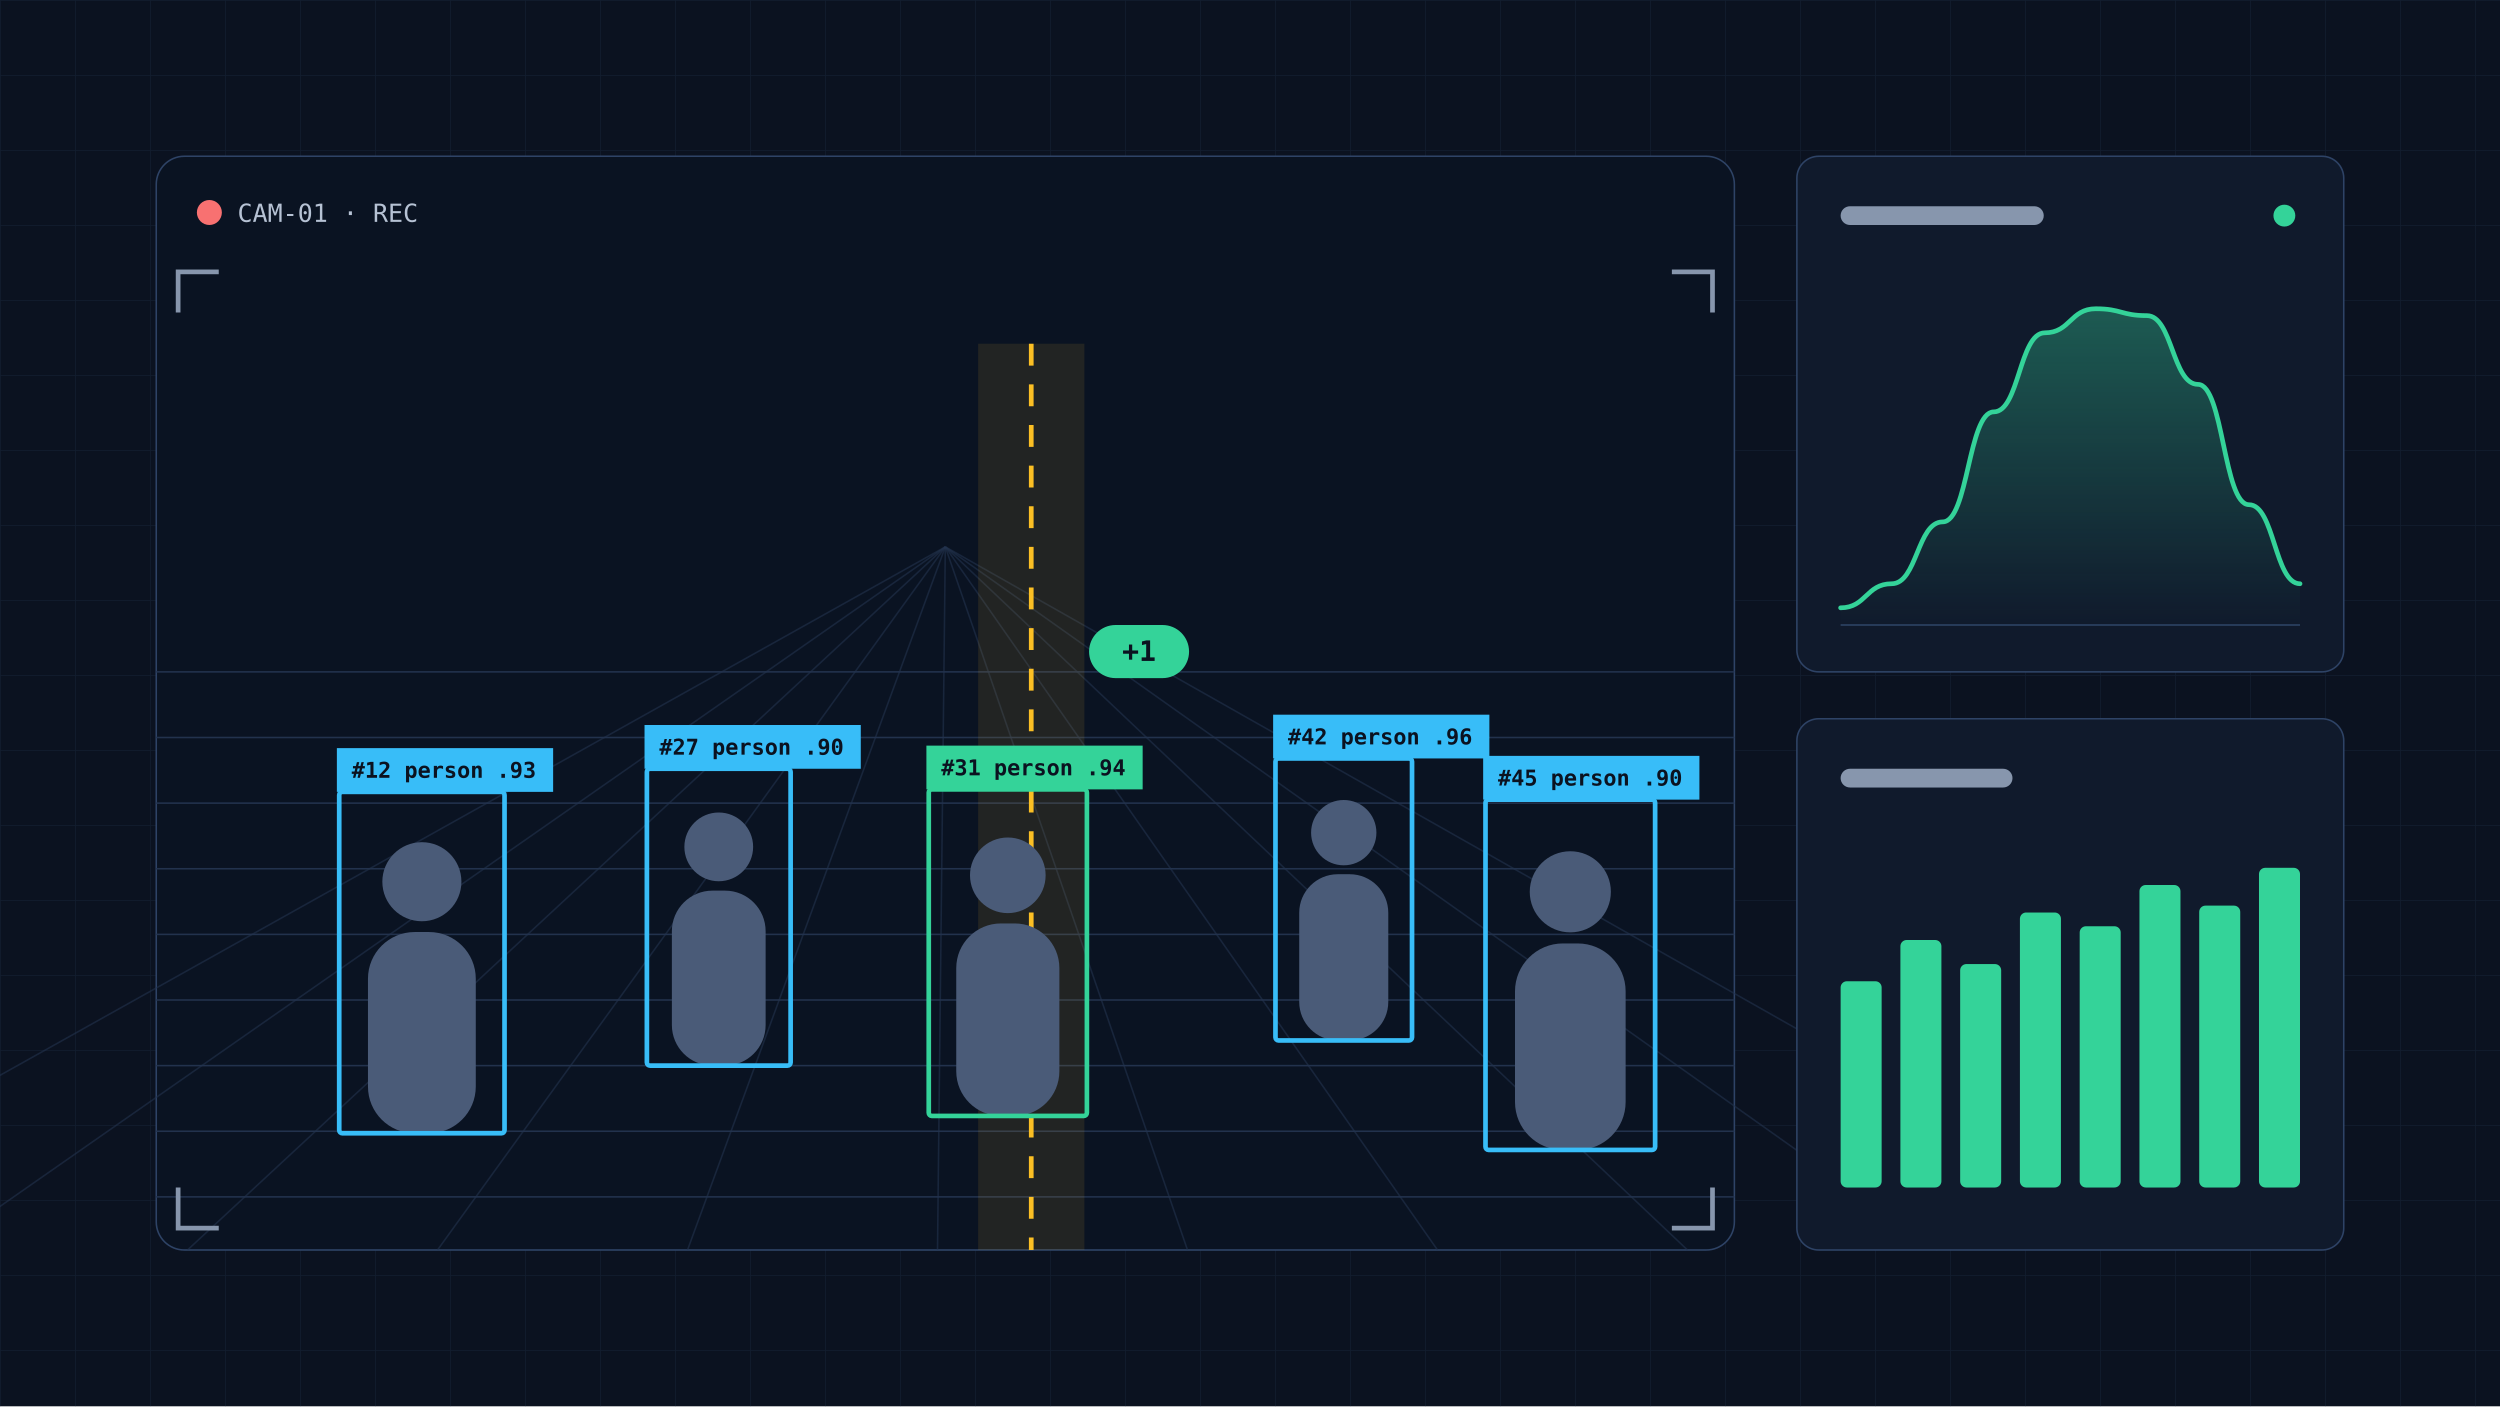
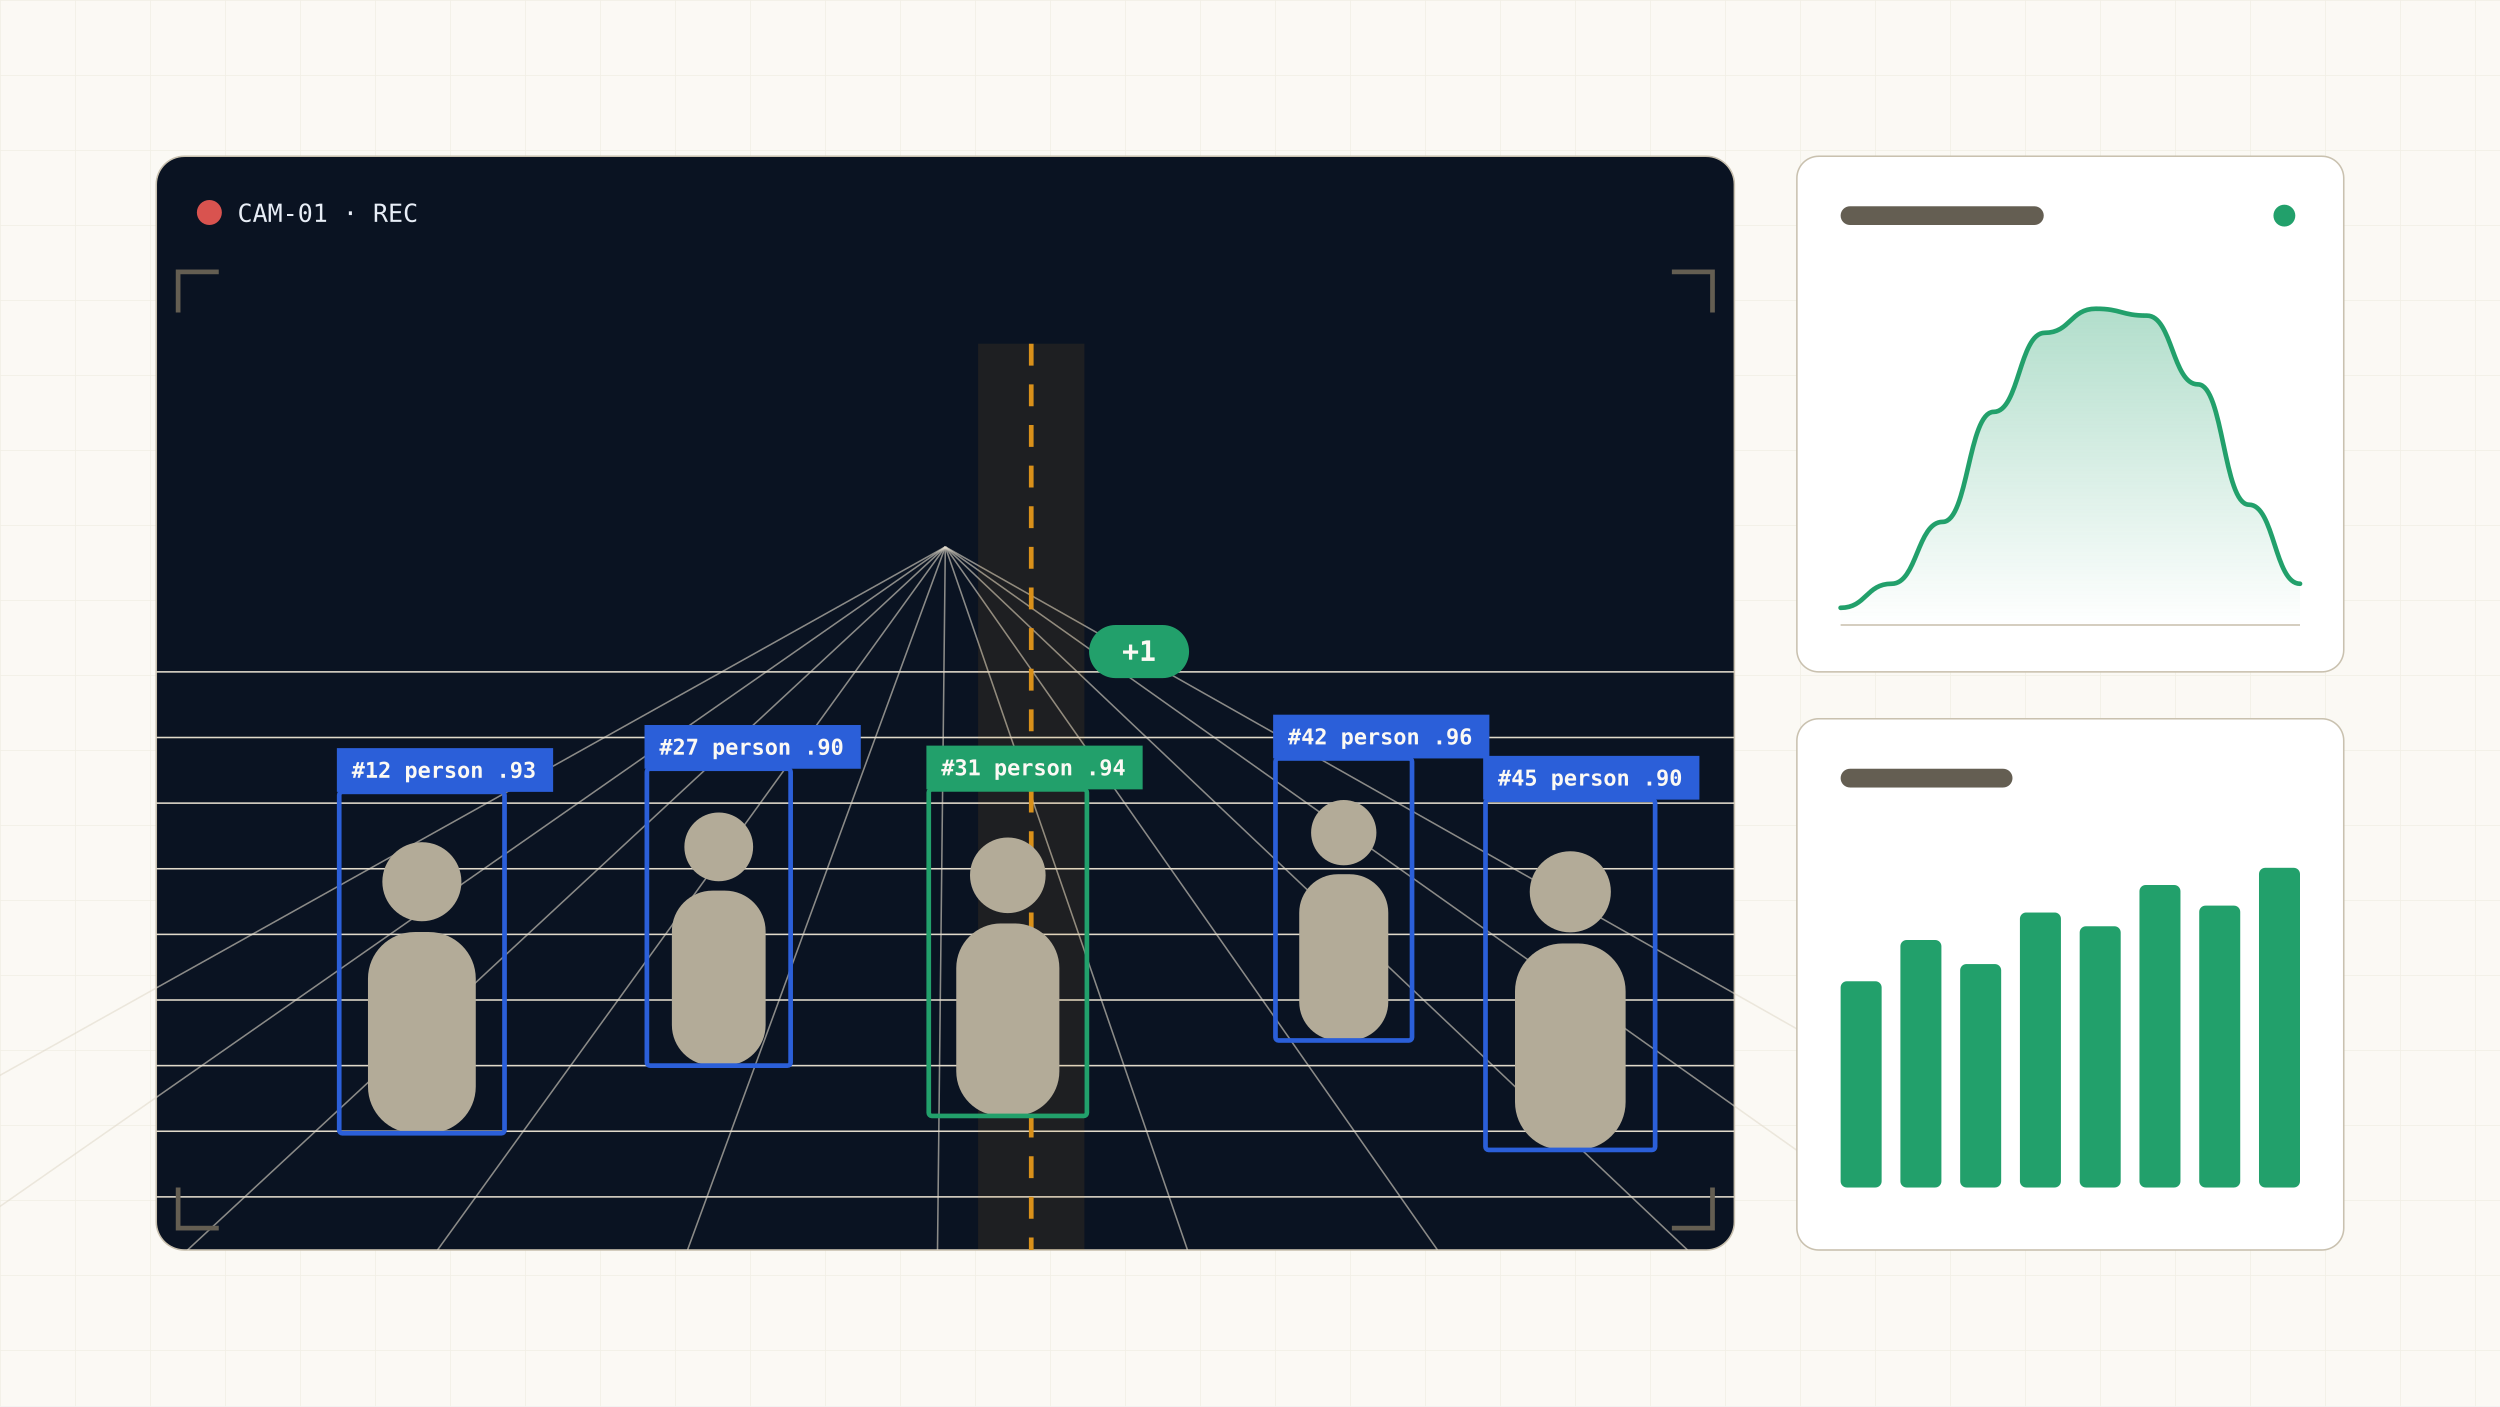
<svg xmlns="http://www.w3.org/2000/svg" width="1600" height="900" viewBox="0 0 1600 900">
  <defs>
    <linearGradient id="grad">
-       <stop offset="0" stop-color="#34D399" />
-       <stop offset="1" stop-color="#34D399" />
+       <stop offset="0" stop-color="#22A06B" />
+       <stop offset="1" stop-color="#22A06B" />
    </linearGradient>
    <linearGradient id="gradH">
-       <stop offset="0" stop-color="#34D399" />
-       <stop offset="1" stop-color="#34D399" />
+       <stop offset="0" stop-color="#22A06B" />
+       <stop offset="1" stop-color="#22A06B" />
    </linearGradient>
    <linearGradient id="fadeDown" x1="0" y1="0" x2="0" y2="1">
-       <stop offset="0" stop-color="#34D399" stop-opacity="0.35" />
-       <stop offset="1" stop-color="#34D399" stop-opacity="0" />
+       <stop offset="0" stop-color="#22A06B" stop-opacity="0.35" />
+       <stop offset="1" stop-color="#22A06B" stop-opacity="0" />
    </linearGradient>
    <linearGradient id="fadeDownBlue" x1="0" y1="0" x2="0" y2="1">
-       <stop offset="0" stop-color="#38BDF8" stop-opacity="0.35" />
-       <stop offset="1" stop-color="#38BDF8" stop-opacity="0" />
+       <stop offset="0" stop-color="#2B5FD9" stop-opacity="0.35" />
+       <stop offset="1" stop-color="#2B5FD9" stop-opacity="0" />
    </linearGradient>
    <radialGradient id="glowG">
-       <stop offset="0" stop-color="#10B981" stop-opacity="0.28" />
-       <stop offset="1" stop-color="#10B981" stop-opacity="0" />
+       <stop offset="0" stop-color="#0F7A4E" stop-opacity="0.28" />
+       <stop offset="1" stop-color="#0F7A4E" stop-opacity="0" />
    </radialGradient>
    <radialGradient id="glowB">
-       <stop offset="0" stop-color="#2563EB" stop-opacity="0.30" />
-       <stop offset="1" stop-color="#2563EB" stop-opacity="0" />
+       <stop offset="0" stop-color="#1F4FBF" stop-opacity="0.30" />
+       <stop offset="1" stop-color="#1F4FBF" stop-opacity="0" />
    </radialGradient>
    <pattern id="grid" width="48" height="48" patternUnits="userSpaceOnUse">
-       <path d="M48 0H0V48" fill="none" stroke="#22324D" stroke-width="1" />
+       <path d="M48 0H0V48" fill="none" stroke="#E1DACB" stroke-width="1" />
    </pattern>
    <filter id="shadow" x="-10%" y="-10%" width="120%" height="130%">
      <feDropShadow dx="0" dy="18" stdDeviation="22" flood-color="#000" flood-opacity="0.45" />
    </filter>
  </defs>
-   <rect x="0" y="0" width="1600" height="900" fill="#0B1220" />
+   <rect x="0" y="0" width="1600" height="900" fill="#FBF9F4" />
  <rect x="0" y="0" width="1600" height="900" fill="url(#grid)" opacity="0.35" />
-   <rect x="100" y="100" width="1010" height="700" rx="18" fill="#0A1322" stroke="#2E4366" />
-   <line x1="605" y1="350" x2="-200" y2="800" stroke="#22324D" stroke-width="1" opacity="0.6" />
-   <line x1="605" y1="350" x2="-40" y2="800" stroke="#22324D" stroke-width="1" opacity="0.6" />
-   <line x1="605" y1="350" x2="120" y2="800" stroke="#22324D" stroke-width="1" opacity="0.6" />
-   <line x1="605" y1="350" x2="280" y2="800" stroke="#22324D" stroke-width="1" opacity="0.6" />
-   <line x1="605" y1="350" x2="440" y2="800" stroke="#22324D" stroke-width="1" opacity="0.6" />
-   <line x1="605" y1="350" x2="600" y2="800" stroke="#22324D" stroke-width="1" opacity="0.6" />
-   <line x1="605" y1="350" x2="760" y2="800" stroke="#22324D" stroke-width="1" opacity="0.6" />
-   <line x1="605" y1="350" x2="920" y2="800" stroke="#22324D" stroke-width="1" opacity="0.6" />
-   <line x1="605" y1="350" x2="1080" y2="800" stroke="#22324D" stroke-width="1" opacity="0.6" />
-   <line x1="605" y1="350" x2="1240" y2="800" stroke="#22324D" stroke-width="1" opacity="0.6" />
-   <line x1="605" y1="350" x2="1400" y2="800" stroke="#22324D" stroke-width="1" opacity="0.6" />
-   <line x1="100" y1="430" x2="1110" y2="430" stroke="#22324D" stroke-width="1" />
-   <line x1="100" y1="472" x2="1110" y2="472" stroke="#22324D" stroke-width="1" />
-   <line x1="100" y1="514" x2="1110" y2="514" stroke="#22324D" stroke-width="1" />
-   <line x1="100" y1="556" x2="1110" y2="556" stroke="#22324D" stroke-width="1" />
-   <line x1="100" y1="598" x2="1110" y2="598" stroke="#22324D" stroke-width="1" />
-   <line x1="100" y1="640" x2="1110" y2="640" stroke="#22324D" stroke-width="1" />
-   <line x1="100" y1="682" x2="1110" y2="682" stroke="#22324D" stroke-width="1" />
-   <line x1="100" y1="724" x2="1110" y2="724" stroke="#22324D" stroke-width="1" />
-   <line x1="100" y1="766" x2="1110" y2="766" stroke="#22324D" stroke-width="1" />
-   <rect x="626" y="220" width="68" height="580" fill="#FBBF24" opacity="0.1" />
-   <line x1="660" y1="220" x2="660" y2="800" stroke="#FBBF24" stroke-width="3" stroke-dasharray="14 12" />
+   <rect x="100" y="100" width="1010" height="700" rx="18" fill="#0A1322" stroke="#C9C1AF" />
+   <line x1="605" y1="350" x2="-200" y2="800" stroke="#E1DACB" stroke-width="1" opacity="0.6" />
+   <line x1="605" y1="350" x2="-40" y2="800" stroke="#E1DACB" stroke-width="1" opacity="0.6" />
+   <line x1="605" y1="350" x2="120" y2="800" stroke="#E1DACB" stroke-width="1" opacity="0.6" />
+   <line x1="605" y1="350" x2="280" y2="800" stroke="#E1DACB" stroke-width="1" opacity="0.6" />
+   <line x1="605" y1="350" x2="440" y2="800" stroke="#E1DACB" stroke-width="1" opacity="0.6" />
+   <line x1="605" y1="350" x2="600" y2="800" stroke="#E1DACB" stroke-width="1" opacity="0.6" />
+   <line x1="605" y1="350" x2="760" y2="800" stroke="#E1DACB" stroke-width="1" opacity="0.6" />
+   <line x1="605" y1="350" x2="920" y2="800" stroke="#E1DACB" stroke-width="1" opacity="0.6" />
+   <line x1="605" y1="350" x2="1080" y2="800" stroke="#E1DACB" stroke-width="1" opacity="0.6" />
+   <line x1="605" y1="350" x2="1240" y2="800" stroke="#E1DACB" stroke-width="1" opacity="0.6" />
+   <line x1="605" y1="350" x2="1400" y2="800" stroke="#E1DACB" stroke-width="1" opacity="0.6" />
+   <line x1="100" y1="430" x2="1110" y2="430" stroke="#E1DACB" stroke-width="1" />
+   <line x1="100" y1="472" x2="1110" y2="472" stroke="#E1DACB" stroke-width="1" />
+   <line x1="100" y1="514" x2="1110" y2="514" stroke="#E1DACB" stroke-width="1" />
+   <line x1="100" y1="556" x2="1110" y2="556" stroke="#E1DACB" stroke-width="1" />
+   <line x1="100" y1="598" x2="1110" y2="598" stroke="#E1DACB" stroke-width="1" />
+   <line x1="100" y1="640" x2="1110" y2="640" stroke="#E1DACB" stroke-width="1" />
+   <line x1="100" y1="682" x2="1110" y2="682" stroke="#E1DACB" stroke-width="1" />
+   <line x1="100" y1="724" x2="1110" y2="724" stroke="#E1DACB" stroke-width="1" />
+   <line x1="100" y1="766" x2="1110" y2="766" stroke="#E1DACB" stroke-width="1" />
+   <rect x="626" y="220" width="68" height="580" fill="#D9901A" opacity="0.1" />
+   <line x1="660" y1="220" x2="660" y2="800" stroke="#D9901A" stroke-width="3" stroke-dasharray="14 12" />
  <g transform="translate(270 700) scale(1.15)">
-     <circle cx="0" cy="-118" r="22" fill="#4A5B78" />
-     <rect x="-30" y="-90" width="60" height="112" rx="26" fill="#4A5B78" />
+     <circle cx="0" cy="-118" r="22" fill="#B3AB98" />
+     <rect x="-30" y="-90" width="60" height="112" rx="26" fill="#B3AB98" />
  </g>
-   <rect x="217.1" y="506.8" width="105.8" height="218.5" fill="none" stroke="#38BDF8" stroke-width="3" rx="2" />
-   <rect x="215.6" y="478.8" width="138.4" height="28" fill="#38BDF8" />
-   <text x="225.1" y="497.8" fill="#0B1220" font-size="14" font-weight="700" font-family="ui-monospace, 'SFMono-Regular', Menlo, Consolas, monospace" text-anchor="start">#12 person .93</text>
+   <rect x="217.1" y="506.8" width="105.8" height="218.5" fill="none" stroke="#2B5FD9" stroke-width="3" rx="2" />
+   <rect x="215.6" y="478.8" width="138.4" height="28" fill="#2B5FD9" />
+   <text x="225.1" y="497.8" fill="#FBF9F4" font-size="14" font-weight="700" font-family="ui-monospace, 'SFMono-Regular', Menlo, Consolas, monospace" text-anchor="start">#12 person .93</text>
  <g transform="translate(460 660) scale(1)">
-     <circle cx="0" cy="-118" r="22" fill="#4A5B78" />
-     <rect x="-30" y="-90" width="60" height="112" rx="26" fill="#4A5B78" />
+     <circle cx="0" cy="-118" r="22" fill="#B3AB98" />
+     <rect x="-30" y="-90" width="60" height="112" rx="26" fill="#B3AB98" />
  </g>
-   <rect x="414" y="492" width="92" height="190" fill="none" stroke="#38BDF8" stroke-width="3" rx="2" />
-   <rect x="412.5" y="464" width="138.4" height="28" fill="#38BDF8" />
-   <text x="422" y="483" fill="#0B1220" font-size="14" font-weight="700" font-family="ui-monospace, 'SFMono-Regular', Menlo, Consolas, monospace" text-anchor="start">#27 person .90</text>
+   <rect x="414" y="492" width="92" height="190" fill="none" stroke="#2B5FD9" stroke-width="3" rx="2" />
+   <rect x="412.5" y="464" width="138.4" height="28" fill="#2B5FD9" />
+   <text x="422" y="483" fill="#FBF9F4" font-size="14" font-weight="700" font-family="ui-monospace, 'SFMono-Regular', Menlo, Consolas, monospace" text-anchor="start">#27 person .90</text>
  <g transform="translate(645 690) scale(1.1)">
-     <circle cx="0" cy="-118" r="22" fill="#4A5B78" />
-     <rect x="-30" y="-90" width="60" height="112" rx="26" fill="#4A5B78" />
+     <circle cx="0" cy="-118" r="22" fill="#B3AB98" />
+     <rect x="-30" y="-90" width="60" height="112" rx="26" fill="#B3AB98" />
  </g>
-   <rect x="594.4" y="505.2" width="101.2" height="209" fill="none" stroke="#34D399" stroke-width="3" rx="2" />
-   <rect x="592.9" y="477.2" width="138.4" height="28" fill="#34D399" />
-   <text x="602.4" y="496.2" fill="#0B1220" font-size="14" font-weight="700" font-family="ui-monospace, 'SFMono-Regular', Menlo, Consolas, monospace" text-anchor="start">#31 person .94</text>
+   <rect x="594.4" y="505.2" width="101.2" height="209" fill="none" stroke="#22A06B" stroke-width="3" rx="2" />
+   <rect x="592.9" y="477.2" width="138.4" height="28" fill="#22A06B" />
+   <text x="602.4" y="496.2" fill="#FBF9F4" font-size="14" font-weight="700" font-family="ui-monospace, 'SFMono-Regular', Menlo, Consolas, monospace" text-anchor="start">#31 person .94</text>
  <g transform="translate(860 645) scale(0.95)">
-     <circle cx="0" cy="-118" r="22" fill="#4A5B78" />
-     <rect x="-30" y="-90" width="60" height="112" rx="26" fill="#4A5B78" />
+     <circle cx="0" cy="-118" r="22" fill="#B3AB98" />
+     <rect x="-30" y="-90" width="60" height="112" rx="26" fill="#B3AB98" />
  </g>
-   <rect x="816.3" y="485.4" width="87.4" height="180.5" fill="none" stroke="#38BDF8" stroke-width="3" rx="2" />
-   <rect x="814.8" y="457.4" width="138.4" height="28" fill="#38BDF8" />
-   <text x="824.3" y="476.4" fill="#0B1220" font-size="14" font-weight="700" font-family="ui-monospace, 'SFMono-Regular', Menlo, Consolas, monospace" text-anchor="start">#42 person .96</text>
+   <rect x="816.3" y="485.4" width="87.4" height="180.5" fill="none" stroke="#2B5FD9" stroke-width="3" rx="2" />
+   <rect x="814.8" y="457.4" width="138.4" height="28" fill="#2B5FD9" />
+   <text x="824.3" y="476.4" fill="#FBF9F4" font-size="14" font-weight="700" font-family="ui-monospace, 'SFMono-Regular', Menlo, Consolas, monospace" text-anchor="start">#42 person .96</text>
  <g transform="translate(1005 710) scale(1.18)">
-     <circle cx="0" cy="-118" r="22" fill="#4A5B78" />
-     <rect x="-30" y="-90" width="60" height="112" rx="26" fill="#4A5B78" />
+     <circle cx="0" cy="-118" r="22" fill="#B3AB98" />
+     <rect x="-30" y="-90" width="60" height="112" rx="26" fill="#B3AB98" />
  </g>
-   <rect x="950.72" y="511.76" width="108.56" height="224.2" fill="none" stroke="#38BDF8" stroke-width="3" rx="2" />
-   <rect x="949.22" y="483.76" width="138.4" height="28" fill="#38BDF8" />
-   <text x="958.72" y="502.76" fill="#0B1220" font-size="14" font-weight="700" font-family="ui-monospace, 'SFMono-Regular', Menlo, Consolas, monospace" text-anchor="start">#45 person .90</text>
-   <rect x="697" y="400" width="64" height="34" rx="17" fill="#34D399" />
-   <text x="729" y="423" fill="#0B1220" font-size="18" font-weight="700" font-family="ui-monospace, 'SFMono-Regular', Menlo, Consolas, monospace" text-anchor="middle">+1</text>
-   <circle cx="134" cy="136" r="8" fill="#F87171" />
-   <text x="152" y="142" fill="#B6C2D4" font-size="16" font-weight="400" font-family="ui-monospace, 'SFMono-Regular', Menlo, Consolas, monospace" text-anchor="start">CAM-01 · REC</text>
-   <path d="M114 200 V174 H140" fill="none" stroke="#8796AD" stroke-width="3" />
-   <path d="M1096 200 V174 H1070" fill="none" stroke="#8796AD" stroke-width="3" />
-   <path d="M114 760 V786 H140" fill="none" stroke="#8796AD" stroke-width="3" />
-   <path d="M1096 760 V786 H1070" fill="none" stroke="#8796AD" stroke-width="3" />
-   <rect x="1150" y="100" width="350" height="330" rx="14" fill="#101A2C" stroke="#2E4366" />
-   <rect x="1178" y="132" width="130" height="12" rx="6" fill="#8796AD" />
-   <circle cx="1462" cy="138" r="7" fill="#34D399" />
+   <rect x="950.72" y="511.76" width="108.56" height="224.2" fill="none" stroke="#2B5FD9" stroke-width="3" rx="2" />
+   <rect x="949.22" y="483.76" width="138.4" height="28" fill="#2B5FD9" />
+   <text x="958.72" y="502.76" fill="#FBF9F4" font-size="14" font-weight="700" font-family="ui-monospace, 'SFMono-Regular', Menlo, Consolas, monospace" text-anchor="start">#45 person .90</text>
+   <rect x="697" y="400" width="64" height="34" rx="17" fill="#22A06B" />
+   <text x="729" y="423" fill="#FBF9F4" font-size="18" font-weight="700" font-family="ui-monospace, 'SFMono-Regular', Menlo, Consolas, monospace" text-anchor="middle">+1</text>
+   <circle cx="134" cy="136" r="8" fill="#D9534F" />
+   <text x="152" y="142" fill="#E8EEF7" font-size="16" font-weight="400" font-family="ui-monospace, 'SFMono-Regular', Menlo, Consolas, monospace" text-anchor="start">CAM-01 · REC</text>
+   <path d="M114 200 V174 H140" fill="none" stroke="#645E52" stroke-width="3" />
+   <path d="M1096 200 V174 H1070" fill="none" stroke="#645E52" stroke-width="3" />
+   <path d="M114 760 V786 H140" fill="none" stroke="#645E52" stroke-width="3" />
+   <path d="M1096 760 V786 H1070" fill="none" stroke="#645E52" stroke-width="3" />
+   <rect x="1150" y="100" width="350" height="330" rx="14" fill="#FFFFFF" stroke="#C9C1AF" />
+   <rect x="1178" y="132" width="130" height="12" rx="6" fill="#645E52" />
+   <circle cx="1462" cy="138" r="7" fill="#22A06B" />
  <path d="M1178 389 C1194.333 389 1194.333 373.6 1210.667 373.6 C1227 373.6 1227 334 1243.333 334 C1259.667 334 1259.667 263.6 1276 263.6 C1292.333 263.6 1292.333 213 1308.667 213 C1325 213 1325 197.6 1341.333 197.6 C1357.667 197.6 1357.667 202 1374 202 C1390.333 202 1390.333 246 1406.667 246 C1423 246 1423 323 1439.333 323 C1455.667 323 1455.667 373.6 1472 373.6 L1472 400 L1178 400 Z" fill="url(#fadeDown)" />
-   <path d="M1178 389 C1194.333 389 1194.333 373.6 1210.667 373.6 C1227 373.6 1227 334 1243.333 334 C1259.667 334 1259.667 263.6 1276 263.6 C1292.333 263.6 1292.333 213 1308.667 213 C1325 213 1325 197.6 1341.333 197.6 C1357.667 197.6 1357.667 202 1374 202 C1390.333 202 1390.333 246 1406.667 246 C1423 246 1423 323 1439.333 323 C1455.667 323 1455.667 373.6 1472 373.6" fill="none" stroke="#34D399" stroke-width="3" stroke-linecap="round" />
-   <line x1="1178" y1="400" x2="1472" y2="400" stroke="#2E4366" />
-   <rect x="1150" y="460" width="350" height="340" rx="14" fill="#101A2C" stroke="#2E4366" />
-   <rect x="1178" y="492" width="110" height="12" rx="6" fill="#8796AD" />
+   <path d="M1178 389 C1194.333 389 1194.333 373.6 1210.667 373.6 C1227 373.6 1227 334 1243.333 334 C1259.667 334 1259.667 263.6 1276 263.6 C1292.333 263.6 1292.333 213 1308.667 213 C1325 213 1325 197.6 1341.333 197.6 C1357.667 197.6 1357.667 202 1374 202 C1390.333 202 1390.333 246 1406.667 246 C1423 246 1423 323 1439.333 323 C1455.667 323 1455.667 373.6 1472 373.6" fill="none" stroke="#22A06B" stroke-width="3" stroke-linecap="round" />
+   <line x1="1178" y1="400" x2="1472" y2="400" stroke="#C9C1AF" />
+   <rect x="1150" y="460" width="350" height="340" rx="14" fill="#FFFFFF" stroke="#C9C1AF" />
+   <rect x="1178" y="492" width="110" height="12" rx="6" fill="#645E52" />
  <rect x="1178" y="628" width="26.25" height="132" rx="4" fill="url(#grad)" />
  <rect x="1216.25" y="601.6" width="26.25" height="158.4" rx="4" fill="url(#grad)" />
  <rect x="1254.5" y="617" width="26.25" height="143" rx="4" fill="url(#grad)" />
  <rect x="1292.75" y="584" width="26.25" height="176" rx="4" fill="url(#grad)" />
  <rect x="1331" y="592.8" width="26.25" height="167.2" rx="4" fill="url(#grad)" />
  <rect x="1369.25" y="566.4" width="26.25" height="193.6" rx="4" fill="url(#grad)" />
  <rect x="1407.5" y="579.6" width="26.25" height="180.4" rx="4" fill="url(#grad)" />
  <rect x="1445.75" y="555.4" width="26.25" height="204.6" rx="4" fill="url(#grad)" />
</svg>
